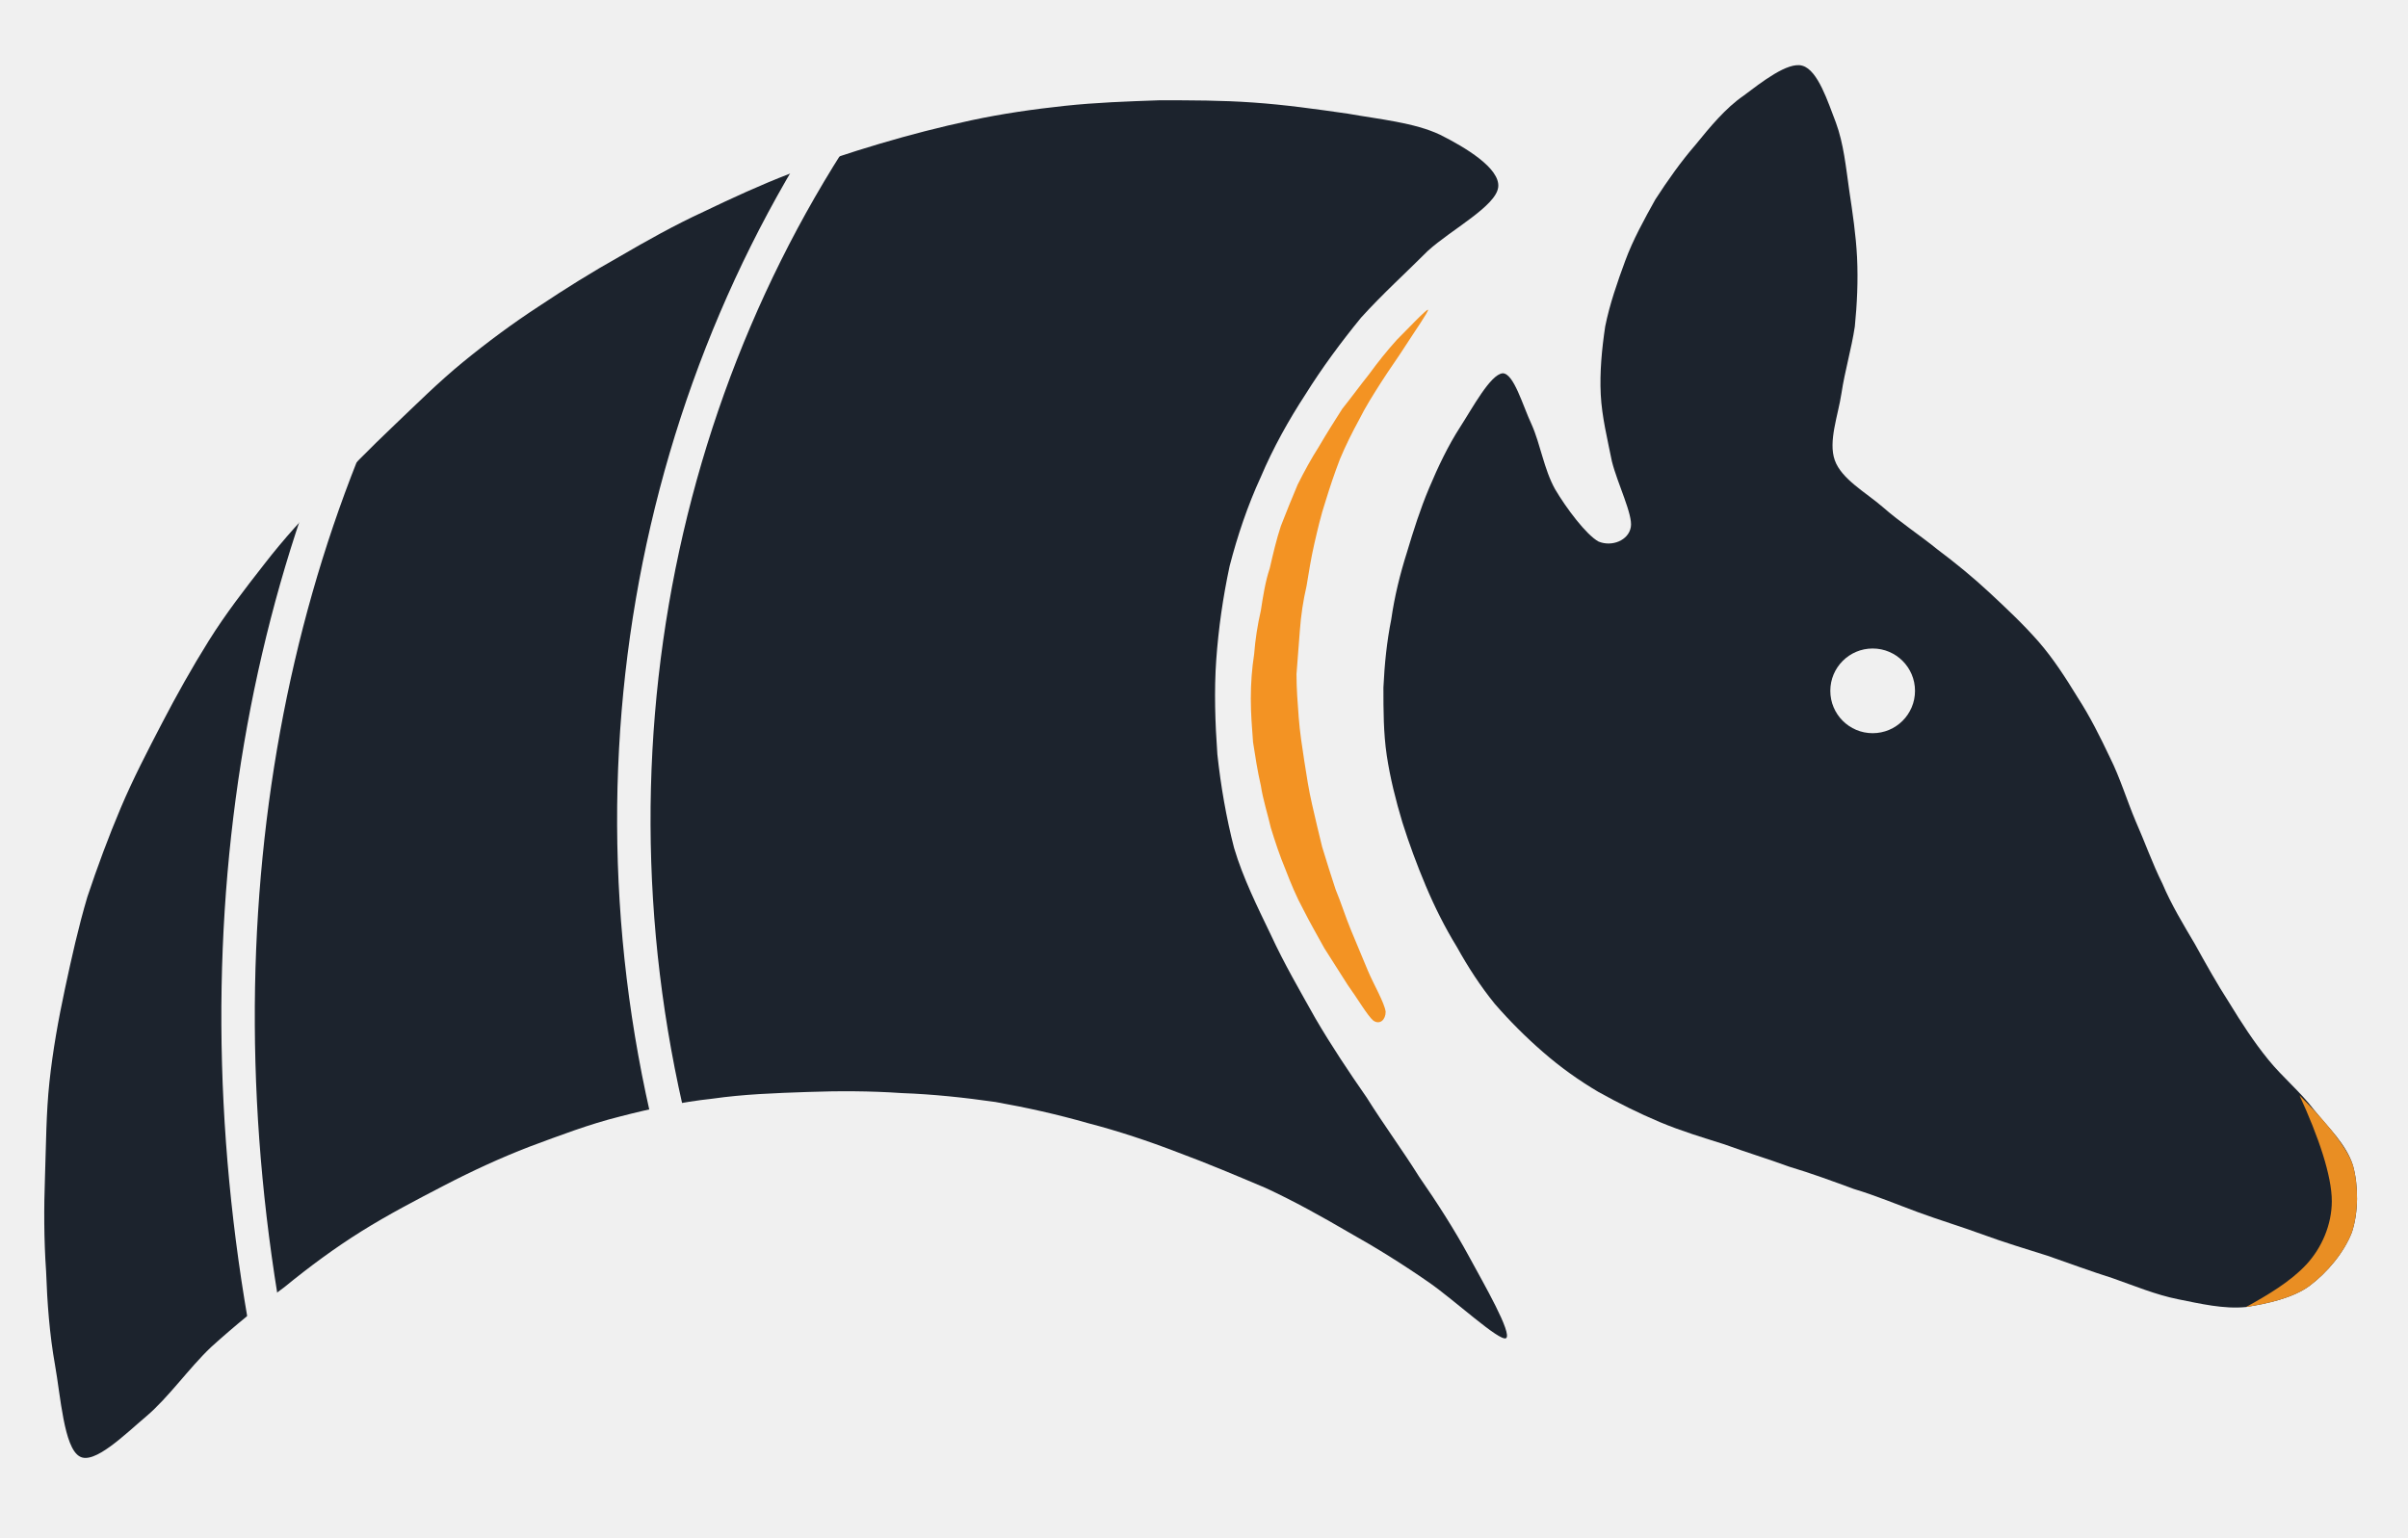
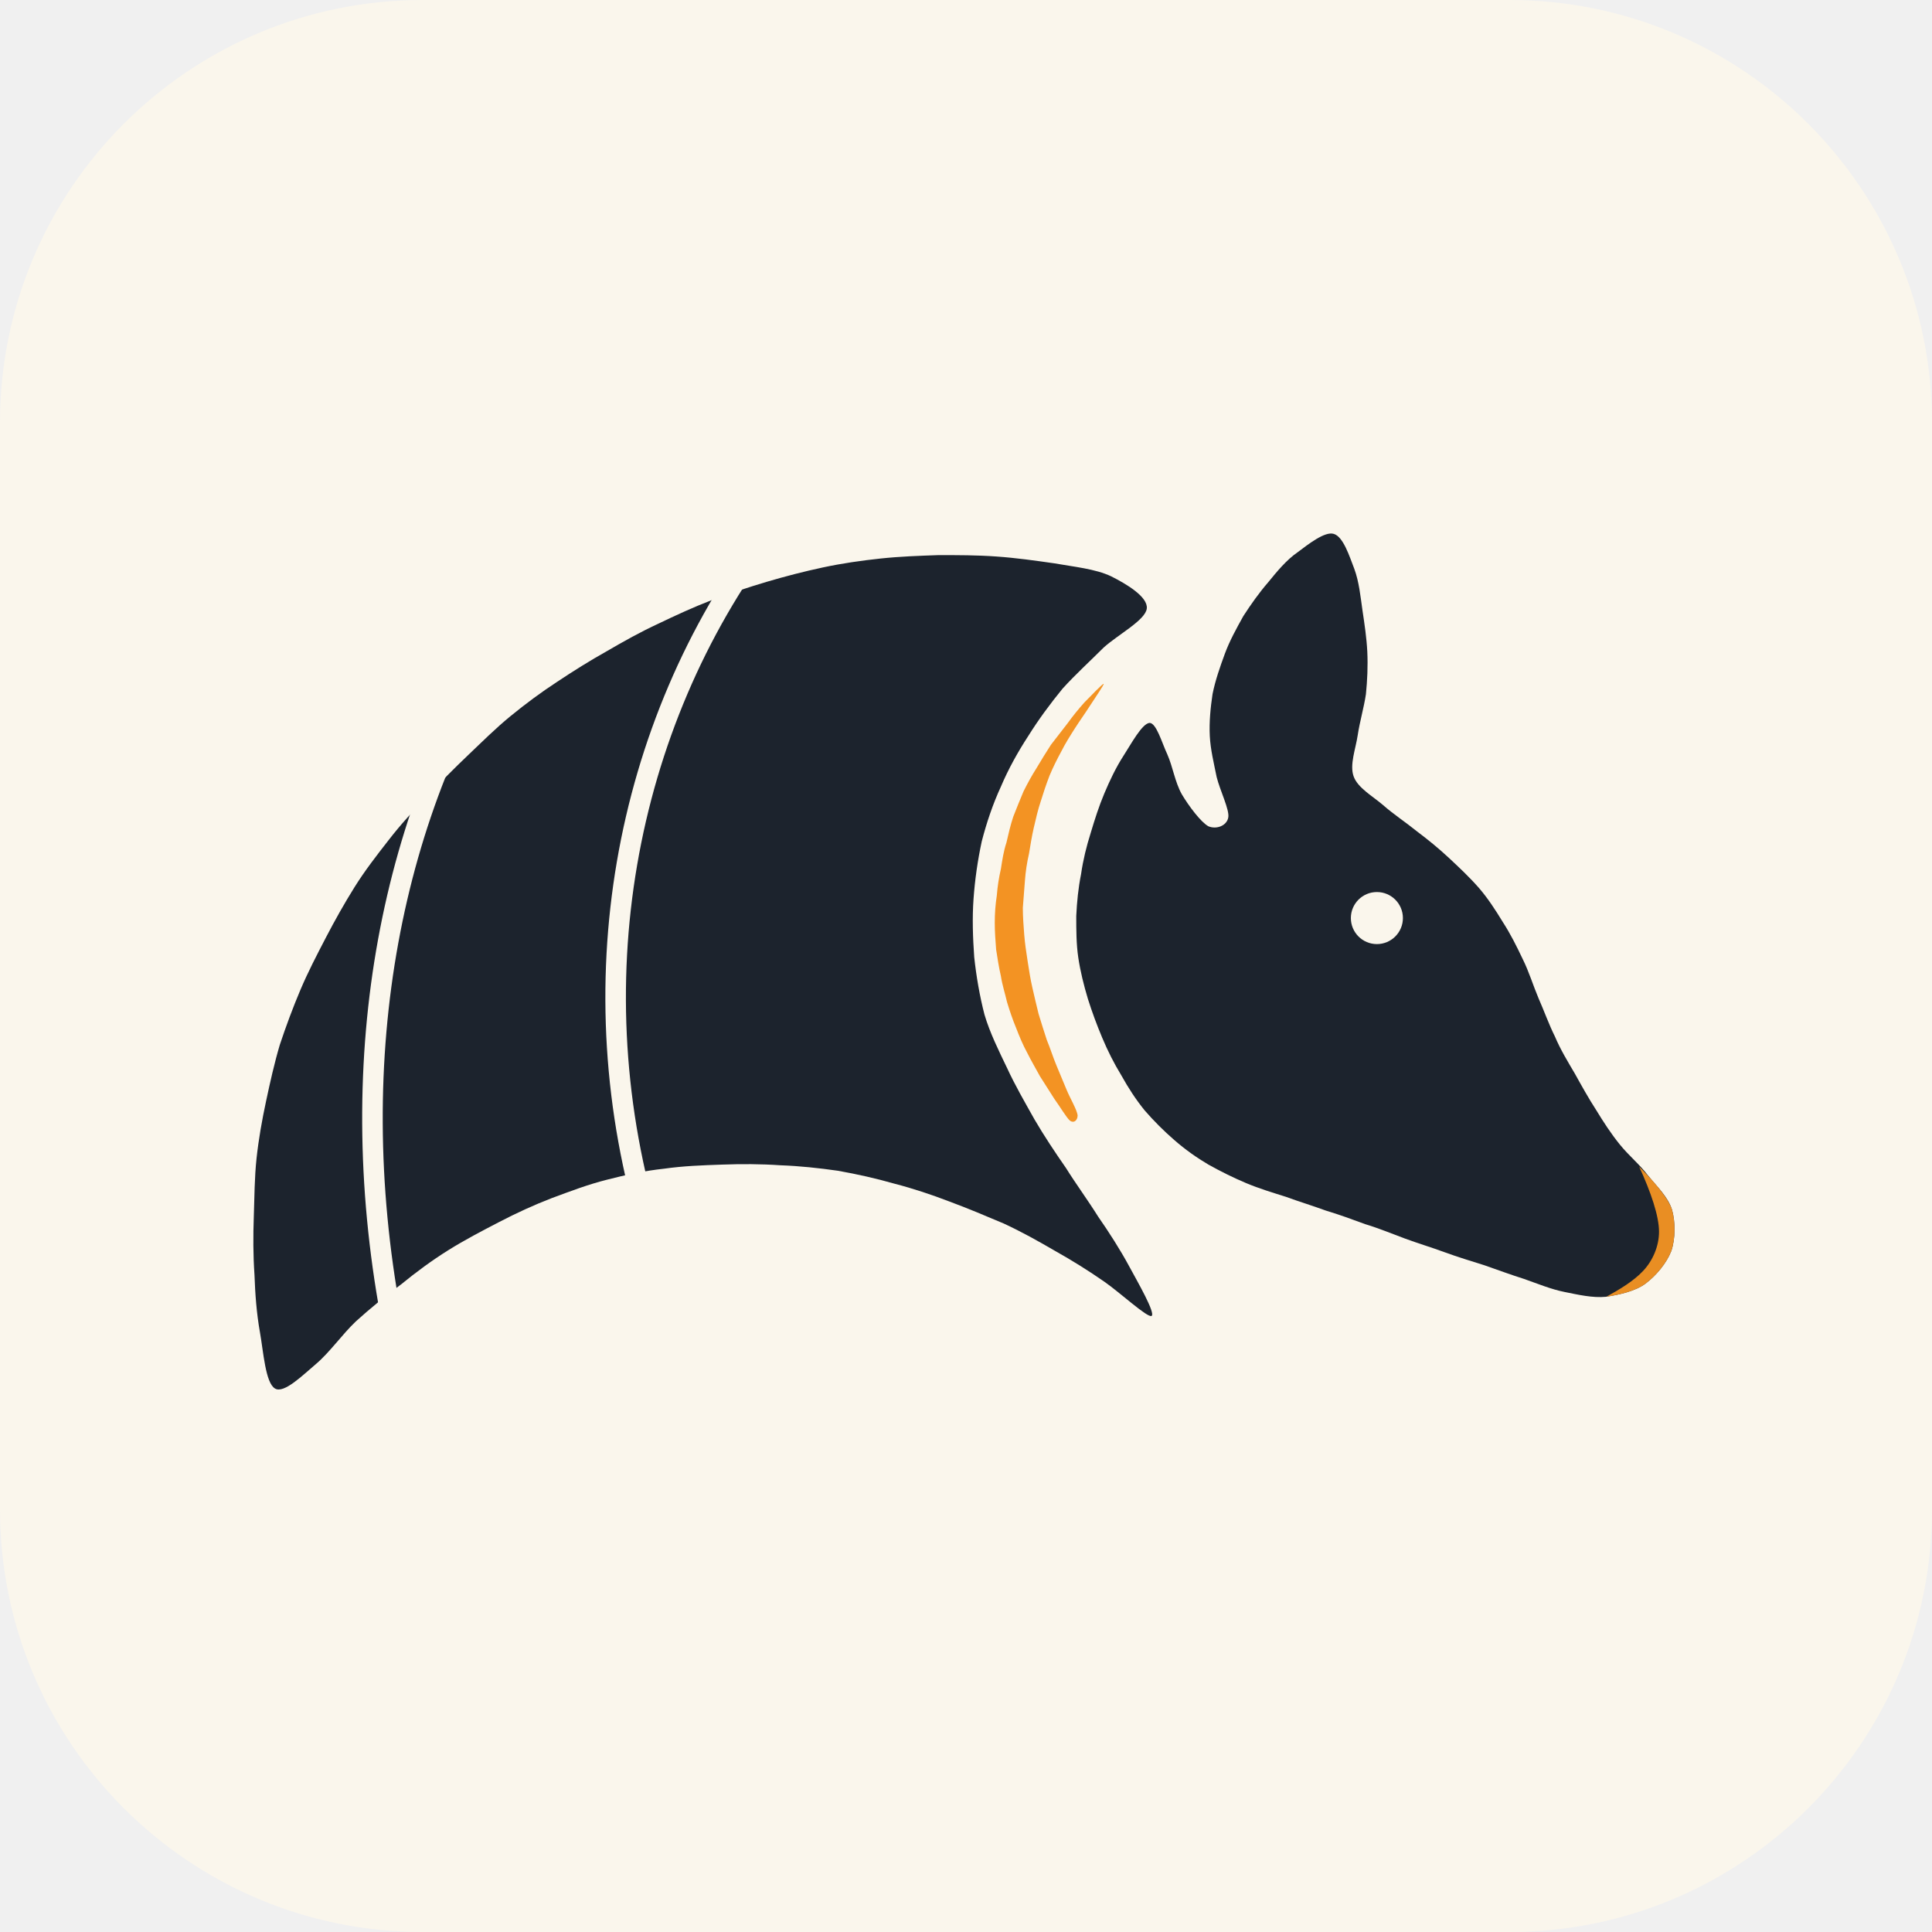
- <svg xmlns="http://www.w3.org/2000/svg" width="512" height="327" viewBox="62 60 216 138">
-   <defs>
-     <mask id="shellM">
-       <rect x="62" y="60" width="216" height="138" fill="#fff" />
-       <path d="M141 66 C120 94 113 132 124 168" stroke="#000" stroke-width="3" fill="none" />
-       <path d="M104 79 C86 106 79 142 86 180" stroke="#000" stroke-width="3" fill="none" />
-     </mask>
-     <mask id="headM">
-       <rect x="62" y="60" width="216" height="138" fill="#fff" />
-       <circle cx="230" cy="122" r="3.8" fill="#000" />
-     </mask>
-   </defs>
-   <path fill="#1c232d" mask="url(#shellM)" d="M157.5 69.5C160.3 69.2 163.1 69.1 166 69C168.8 69 171.6 69 174.4 69.2C177.3 69.4 180.1 69.8 182.9 70.2C185.7 70.7 188.9 71 191.2 72.1C193.4 73.2 196.6 75.1 196.4 76.8C196.2 78.5 192.2 80.6 190.1 82.5C188.1 84.5 186 86.4 184.1 88.5C182.3 90.7 180.6 93 179.1 95.4C177.6 97.7 176.2 100.2 175.1 102.8C173.9 105.4 173 108.1 172.3 110.8C171.7 113.6 171.3 116.4 171.1 119.2C170.9 122 171 124.9 171.2 127.7C171.5 130.5 172 133.4 172.7 136.1C173.5 138.8 174.8 141.4 176 143.9C177.2 146.5 178.6 148.9 180 151.4C181.4 153.8 183 156.2 184.6 158.5C186.1 160.9 187.8 163.2 189.3 165.6C190.9 167.9 192.5 170.4 193.8 172.8C195.1 175.2 197.7 179.7 197.1 180.1C196.5 180.4 192.5 176.7 190.2 175.1C187.9 173.5 185.5 172 183 170.6C180.6 169.2 178.1 167.8 175.5 166.6C172.9 165.5 170.3 164.4 167.6 163.4C165 162.4 162.3 161.5 159.6 160.8C156.8 160 154.1 159.4 151.3 158.9C148.5 158.5 145.7 158.2 142.9 158.1C140 157.9 137.2 157.9 134.4 158C131.5 158.1 128.7 158.2 125.9 158.6C123.1 158.9 120.3 159.5 117.6 160.2C114.8 160.9 112.2 161.9 109.5 162.9C106.9 163.9 104.3 165.1 101.8 166.4C99.3 167.7 96.8 169 94.4 170.5C92 172 89.7 173.7 87.5 175.5C85.2 177.2 83 179 80.9 180.9C78.9 182.8 77.1 185.4 75.1 187.1C73.2 188.7 70.4 191.5 69.1 190.7C67.7 189.9 67.4 185.3 66.9 182.5C66.4 179.7 66.2 176.9 66.1 174.1C65.9 171.2 65.9 168.4 66 165.6C66.1 162.7 66.1 159.9 66.4 157.1C66.7 154.3 67.2 151.5 67.8 148.7C68.4 145.9 69 143.2 69.8 140.5C70.7 137.8 71.7 135.1 72.8 132.5C73.9 129.9 75.2 127.4 76.5 124.9C77.8 122.4 79.2 119.9 80.7 117.5C82.2 115.1 83.9 112.9 85.7 110.6C87.4 108.4 89.3 106.3 91.3 104.3C93.2 102.2 95.2 100.2 97.3 98.2C99.3 96.3 101.3 94.3 103.5 92.5C105.7 90.7 108 89 110.3 87.5C112.7 85.9 115.1 84.4 117.6 83C120 81.6 122.5 80.2 125.1 79C127.6 77.8 130.2 76.6 132.8 75.6C135.5 74.6 138.2 73.7 140.9 72.9C143.6 72.1 146.3 71.4 149.1 70.8C151.9 70.2 154.7 69.8 157.5 69.5Z" />
-   <path fill="#1c232d" mask="url(#headM)" d="M223.7 65.9C225.1 66.3 226 69.2 226.7 71C227.4 72.9 227.6 75 227.9 77.1C228.2 79.1 228.5 81.1 228.6 83.1C228.7 85.2 228.6 87.3 228.4 89.3C228.1 91.3 227.5 93.3 227.2 95.3C226.9 97.3 226 99.6 226.6 101.3C227.2 103 229.4 104.2 230.9 105.5C232.5 106.9 234.2 108 235.8 109.3C237.4 110.5 239 111.8 240.5 113.2C242 114.6 243.5 116 244.9 117.6C246.2 119.1 247.3 120.8 248.4 122.6C249.5 124.3 250.4 126.1 251.3 128C252.2 129.8 252.8 131.8 253.6 133.7C254.4 135.5 255.1 137.5 256 139.3C256.8 141.2 257.9 143 258.9 144.7C259.9 146.5 260.9 148.3 262 150C263.1 151.8 264.2 153.5 265.5 155.1C266.8 156.7 268.4 158 269.6 159.6C270.9 161.2 272.5 162.7 273.1 164.6C273.6 166.4 273.6 168.8 273 170.6C272.3 172.4 270.8 174.2 269.2 175.4C267.7 176.5 265.4 177 263.5 177.3C261.5 177.5 259.4 177 257.4 176.6C255.4 176.2 253.5 175.4 251.5 174.7C249.6 174.1 247.7 173.4 245.7 172.7C243.8 172.1 241.8 171.5 239.9 170.8C238 170.1 236 169.5 234.1 168.8C232.2 168.1 230.3 167.3 228.3 166.7C226.4 166 224.5 165.3 222.5 164.7C220.6 164 218.6 163.4 216.7 162.7C214.8 162.1 212.8 161.5 210.9 160.7C209 159.9 207.2 159 205.4 158C203.7 157 202 155.8 200.4 154.4C198.9 153.1 197.4 151.6 196.1 150.1C194.8 148.5 193.7 146.8 192.7 145C191.6 143.2 190.7 141.4 189.9 139.5C189.1 137.6 188.4 135.7 187.8 133.8C187.2 131.8 186.7 129.8 186.4 127.8C186.1 125.8 186.1 123.7 186.1 121.7C186.2 119.6 186.4 117.6 186.8 115.6C187.1 113.5 187.6 111.5 188.2 109.6C188.8 107.6 189.4 105.7 190.2 103.8C191 101.9 191.9 100 193 98.3C194.1 96.6 195.7 93.6 196.8 93.5C197.8 93.5 198.6 96.4 199.4 98.1C200.2 99.9 200.5 102.1 201.5 103.9C202.5 105.6 204.3 108 205.4 108.6C206.6 109.1 208.1 108.5 208.3 107.3C208.5 106.2 207.1 103.4 206.6 101.4C206.2 99.4 205.7 97.4 205.6 95.4C205.5 93.4 205.7 91.3 206 89.3C206.4 87.3 207.1 85.3 207.8 83.4C208.5 81.5 209.5 79.7 210.5 77.9C211.6 76.2 212.8 74.5 214.1 73C215.4 71.4 216.8 69.7 218.4 68.6C220 67.4 222.4 65.5 223.7 65.9Z" />
-   <path fill="#f39323" opacity="0.95" d="M268.3 158.3 C270 160 272.5 162.7 273.1 164.6 C273.6 166.4 273.6 168.8 273 170.6 C272.3 172.4 270.8 174.2 269.2 175.4 C267.7 176.5 265.4 177 263.5 177.3 C265.5 176.2 267.5 175 268.9 173.5 C270.3 172 271.2 169.9 271.2 167.8 C271.2 165.5 270 162 268.3 158.3 Z" />
-   <path fill="#f39323" d="M190.1 87.8C190.2 87.9 188.8 89.9 188.1 91C187.4 92.1 186.6 93.2 185.9 94.3C185.2 95.4 184.5 96.5 183.9 97.7C183.3 98.8 182.7 100 182.2 101.2C181.7 102.5 181.3 103.7 180.9 105C180.5 106.2 180.2 107.5 179.9 108.8C179.6 110.1 179.4 111.4 179.2 112.6C178.9 113.9 178.7 115.2 178.6 116.6C178.5 117.9 178.4 119.2 178.3 120.5C178.3 121.8 178.4 123.1 178.5 124.4C178.6 125.7 178.8 127 179 128.3C179.2 129.6 179.4 130.9 179.7 132.2C180 133.5 180.3 134.8 180.6 136C181 137.3 181.4 138.6 181.8 139.8C182.3 141 182.7 142.3 183.2 143.5C183.7 144.7 184.2 145.9 184.7 147.1C185.2 148.3 186.2 150 186.3 150.8C186.3 151.5 185.8 152 185.2 151.6C184.7 151.2 183.7 149.5 182.9 148.4C182.2 147.3 181.5 146.2 180.8 145.1C180.2 144 179.5 142.8 178.9 141.6C178.3 140.5 177.8 139.3 177.3 138C176.8 136.8 176.4 135.6 176 134.3C175.7 133 175.3 131.8 175.1 130.5C174.8 129.2 174.6 127.9 174.4 126.6C174.3 125.3 174.2 124 174.2 122.7C174.2 121.3 174.3 120 174.5 118.7C174.6 117.4 174.8 116.1 175.1 114.8C175.3 113.5 175.5 112.2 175.9 111C176.2 109.7 176.5 108.4 176.9 107.2C177.4 105.9 177.9 104.7 178.4 103.5C179 102.3 179.6 101.2 180.3 100.1C181 98.9 181.7 97.8 182.4 96.7C183.2 95.7 184 94.6 184.8 93.6C185.6 92.5 186.4 91.5 187.3 90.5C188.2 89.6 190 87.7 190.1 87.8Z" />
+ <svg xmlns="http://www.w3.org/2000/svg" width="512" height="512" viewBox="0 0 256 256">
+   <rect x="0" y="0" width="256" height="256" rx="56" fill="#faf6ec" />
+   <svg x="30" y="46" width="196" height="164" viewBox="62 60 216 138">
+     <defs>
+       <mask id="shellM">
+         <rect x="62" y="60" width="216" height="138" fill="#fff" />
+         <path d="M141 66 C120 94 113 132 124 168" stroke="#000" stroke-width="3" fill="none" />
+         <path d="M104 79 C86 106 79 142 86 180" stroke="#000" stroke-width="3" fill="none" />
+       </mask>
+       <mask id="headM">
+         <rect x="62" y="60" width="216" height="138" fill="#fff" />
+         <circle cx="230" cy="122" r="3.8" fill="#000" />
+       </mask>
+     </defs>
+     <path fill="#1c232d" mask="url(#shellM)" d="M157.5 69.5C160.3 69.2 163.1 69.1 166 69C168.8 69 171.6 69 174.4 69.2C177.3 69.4 180.1 69.8 182.9 70.2C185.7 70.7 188.9 71 191.2 72.1C193.4 73.2 196.6 75.1 196.4 76.8C196.2 78.5 192.2 80.6 190.1 82.5C188.1 84.5 186 86.4 184.1 88.5C182.3 90.7 180.6 93 179.1 95.4C177.6 97.7 176.2 100.2 175.1 102.8C173.9 105.4 173 108.1 172.3 110.8C171.7 113.6 171.3 116.4 171.1 119.2C170.9 122 171 124.9 171.2 127.7C171.5 130.5 172 133.4 172.7 136.1C173.5 138.8 174.8 141.4 176 143.9C177.2 146.5 178.6 148.9 180 151.4C181.4 153.8 183 156.2 184.6 158.5C186.1 160.9 187.8 163.2 189.3 165.6C190.9 167.9 192.5 170.4 193.8 172.8C195.1 175.2 197.7 179.7 197.1 180.1C196.5 180.4 192.5 176.7 190.2 175.1C187.9 173.5 185.5 172 183 170.6C180.6 169.2 178.1 167.8 175.5 166.6C172.9 165.5 170.3 164.4 167.6 163.4C165 162.4 162.3 161.5 159.6 160.8C156.8 160 154.1 159.4 151.3 158.9C148.5 158.5 145.7 158.2 142.9 158.1C140 157.9 137.2 157.9 134.4 158C131.5 158.1 128.7 158.2 125.9 158.6C123.1 158.9 120.3 159.5 117.6 160.2C114.8 160.9 112.2 161.9 109.5 162.9C106.9 163.9 104.3 165.1 101.8 166.4C99.3 167.7 96.8 169 94.4 170.5C92 172 89.7 173.7 87.5 175.5C85.2 177.2 83 179 80.9 180.9C78.9 182.8 77.1 185.4 75.1 187.1C73.2 188.7 70.4 191.5 69.1 190.7C67.7 189.9 67.4 185.3 66.9 182.5C66.4 179.7 66.2 176.9 66.1 174.1C65.9 171.2 65.9 168.4 66 165.6C66.1 162.7 66.1 159.9 66.4 157.1C66.7 154.3 67.2 151.5 67.8 148.7C68.4 145.9 69 143.2 69.8 140.5C70.7 137.8 71.7 135.1 72.8 132.5C73.9 129.9 75.2 127.4 76.5 124.9C77.8 122.4 79.2 119.9 80.7 117.5C82.2 115.1 83.9 112.9 85.7 110.6C87.4 108.4 89.3 106.3 91.3 104.3C93.2 102.2 95.2 100.2 97.3 98.2C99.3 96.3 101.3 94.3 103.5 92.5C105.7 90.7 108 89 110.3 87.5C112.7 85.9 115.1 84.4 117.6 83C120 81.6 122.5 80.2 125.1 79C127.6 77.8 130.2 76.6 132.8 75.6C135.5 74.6 138.2 73.7 140.9 72.9C143.6 72.1 146.3 71.4 149.1 70.8C151.9 70.2 154.7 69.8 157.5 69.5Z" />
+     <path fill="#1c232d" mask="url(#headM)" d="M223.7 65.9C225.1 66.3 226 69.2 226.7 71C227.4 72.9 227.6 75 227.9 77.1C228.2 79.1 228.5 81.1 228.6 83.1C228.7 85.2 228.6 87.3 228.4 89.3C228.1 91.3 227.5 93.3 227.2 95.3C226.9 97.3 226 99.6 226.6 101.3C227.2 103 229.4 104.2 230.9 105.5C232.5 106.9 234.2 108 235.8 109.3C237.4 110.5 239 111.8 240.5 113.2C242 114.6 243.5 116 244.9 117.6C246.2 119.1 247.3 120.8 248.4 122.6C249.5 124.3 250.4 126.1 251.3 128C252.2 129.8 252.8 131.8 253.6 133.7C254.4 135.5 255.1 137.5 256 139.3C256.8 141.2 257.9 143 258.9 144.7C259.9 146.5 260.9 148.3 262 150C263.1 151.8 264.2 153.5 265.5 155.1C266.8 156.7 268.4 158 269.6 159.6C270.9 161.2 272.5 162.7 273.1 164.6C273.6 166.4 273.6 168.8 273 170.6C272.3 172.4 270.8 174.2 269.2 175.4C267.7 176.5 265.4 177 263.5 177.3C261.5 177.5 259.4 177 257.4 176.6C255.4 176.2 253.5 175.4 251.5 174.7C249.6 174.1 247.7 173.4 245.7 172.7C243.8 172.1 241.8 171.5 239.9 170.8C238 170.1 236 169.5 234.1 168.8C232.2 168.1 230.3 167.3 228.3 166.7C226.4 166 224.5 165.3 222.5 164.7C220.6 164 218.6 163.4 216.7 162.7C214.8 162.1 212.8 161.5 210.9 160.7C209 159.9 207.2 159 205.4 158C203.7 157 202 155.8 200.4 154.4C198.9 153.1 197.4 151.6 196.1 150.1C194.8 148.5 193.7 146.8 192.7 145C191.6 143.2 190.7 141.4 189.9 139.5C189.1 137.6 188.4 135.7 187.8 133.8C187.2 131.8 186.7 129.8 186.4 127.8C186.1 125.8 186.1 123.7 186.1 121.7C186.2 119.6 186.4 117.6 186.8 115.6C187.1 113.5 187.6 111.5 188.2 109.6C188.8 107.6 189.4 105.7 190.2 103.8C191 101.9 191.9 100 193 98.3C194.1 96.6 195.7 93.6 196.8 93.5C197.8 93.5 198.6 96.4 199.4 98.1C200.2 99.9 200.5 102.1 201.5 103.9C202.5 105.6 204.3 108 205.4 108.6C206.6 109.1 208.1 108.5 208.3 107.3C208.5 106.2 207.1 103.4 206.6 101.4C206.2 99.4 205.7 97.4 205.6 95.4C205.5 93.4 205.7 91.3 206 89.3C206.4 87.3 207.1 85.3 207.8 83.4C208.5 81.5 209.5 79.7 210.5 77.9C211.6 76.2 212.8 74.5 214.1 73C215.4 71.4 216.8 69.7 218.4 68.6C220 67.4 222.4 65.5 223.7 65.9Z" />
+     <path fill="#f39323" opacity="0.95" d="M268.3 158.3 C270 160 272.5 162.7 273.1 164.6 C273.6 166.4 273.6 168.8 273 170.6 C272.3 172.4 270.8 174.2 269.2 175.4 C267.7 176.5 265.4 177 263.5 177.3 C265.5 176.2 267.5 175 268.9 173.5 C270.3 172 271.2 169.9 271.2 167.8 C271.2 165.5 270 162 268.3 158.3 Z" />
+     <path fill="#f39323" d="M190.1 87.8C190.2 87.9 188.8 89.9 188.1 91C187.4 92.1 186.6 93.2 185.9 94.3C185.2 95.4 184.5 96.5 183.9 97.7C183.3 98.8 182.7 100 182.2 101.2C181.7 102.5 181.3 103.7 180.9 105C180.5 106.2 180.2 107.5 179.9 108.8C179.6 110.1 179.4 111.4 179.2 112.6C178.9 113.9 178.7 115.2 178.6 116.6C178.5 117.9 178.4 119.2 178.3 120.5C178.3 121.8 178.4 123.1 178.5 124.4C178.6 125.7 178.8 127 179 128.3C179.2 129.6 179.4 130.9 179.7 132.2C180 133.5 180.3 134.8 180.6 136C181 137.3 181.4 138.6 181.8 139.8C182.3 141 182.7 142.3 183.2 143.5C183.7 144.7 184.2 145.9 184.7 147.1C185.2 148.3 186.2 150 186.3 150.8C186.3 151.5 185.8 152 185.2 151.6C184.7 151.2 183.7 149.5 182.9 148.4C182.2 147.3 181.5 146.2 180.8 145.1C180.2 144 179.5 142.8 178.9 141.6C178.3 140.5 177.8 139.3 177.3 138C176.8 136.8 176.4 135.6 176 134.3C175.7 133 175.3 131.8 175.1 130.5C174.8 129.2 174.6 127.9 174.4 126.6C174.3 125.3 174.2 124 174.2 122.7C174.2 121.3 174.3 120 174.5 118.7C174.6 117.4 174.8 116.1 175.1 114.8C175.3 113.5 175.5 112.2 175.9 111C176.2 109.7 176.5 108.4 176.9 107.2C177.4 105.9 177.9 104.7 178.4 103.5C179 102.3 179.6 101.2 180.3 100.1C181 98.9 181.7 97.8 182.4 96.7C183.2 95.7 184 94.6 184.8 93.6C185.6 92.5 186.4 91.5 187.3 90.5C188.2 89.6 190 87.7 190.1 87.8Z" />
+   </svg>
</svg>
